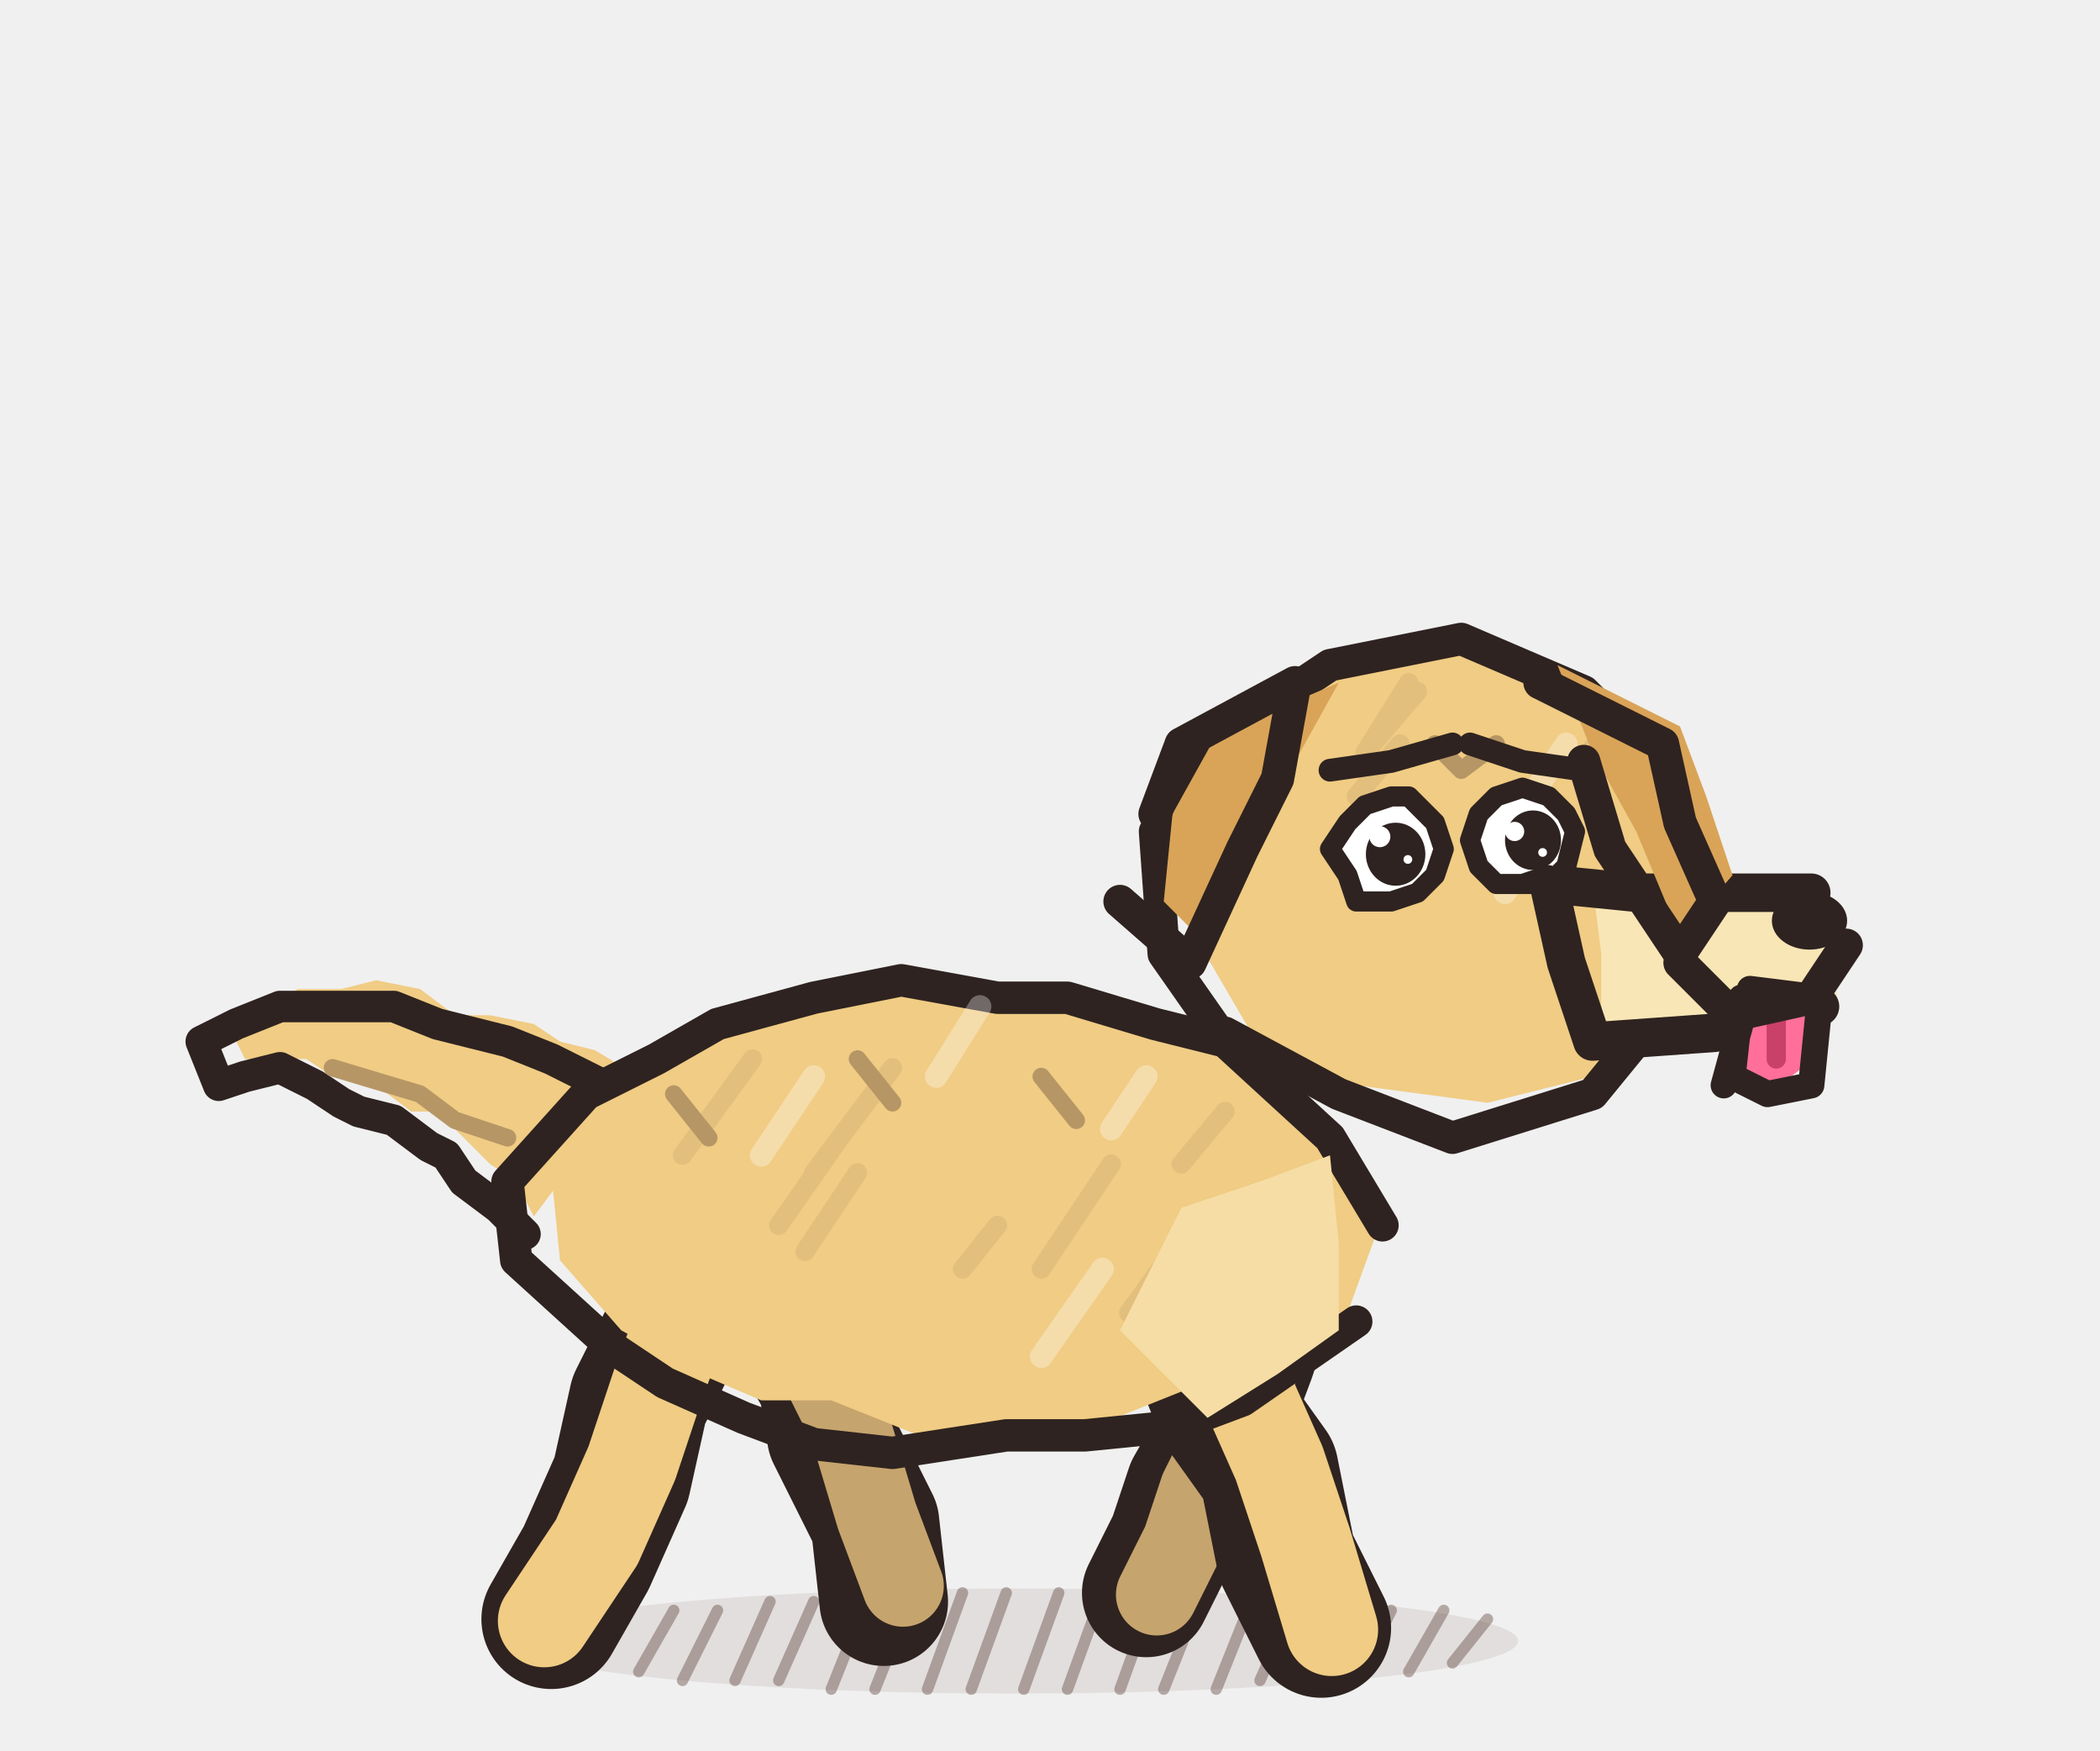
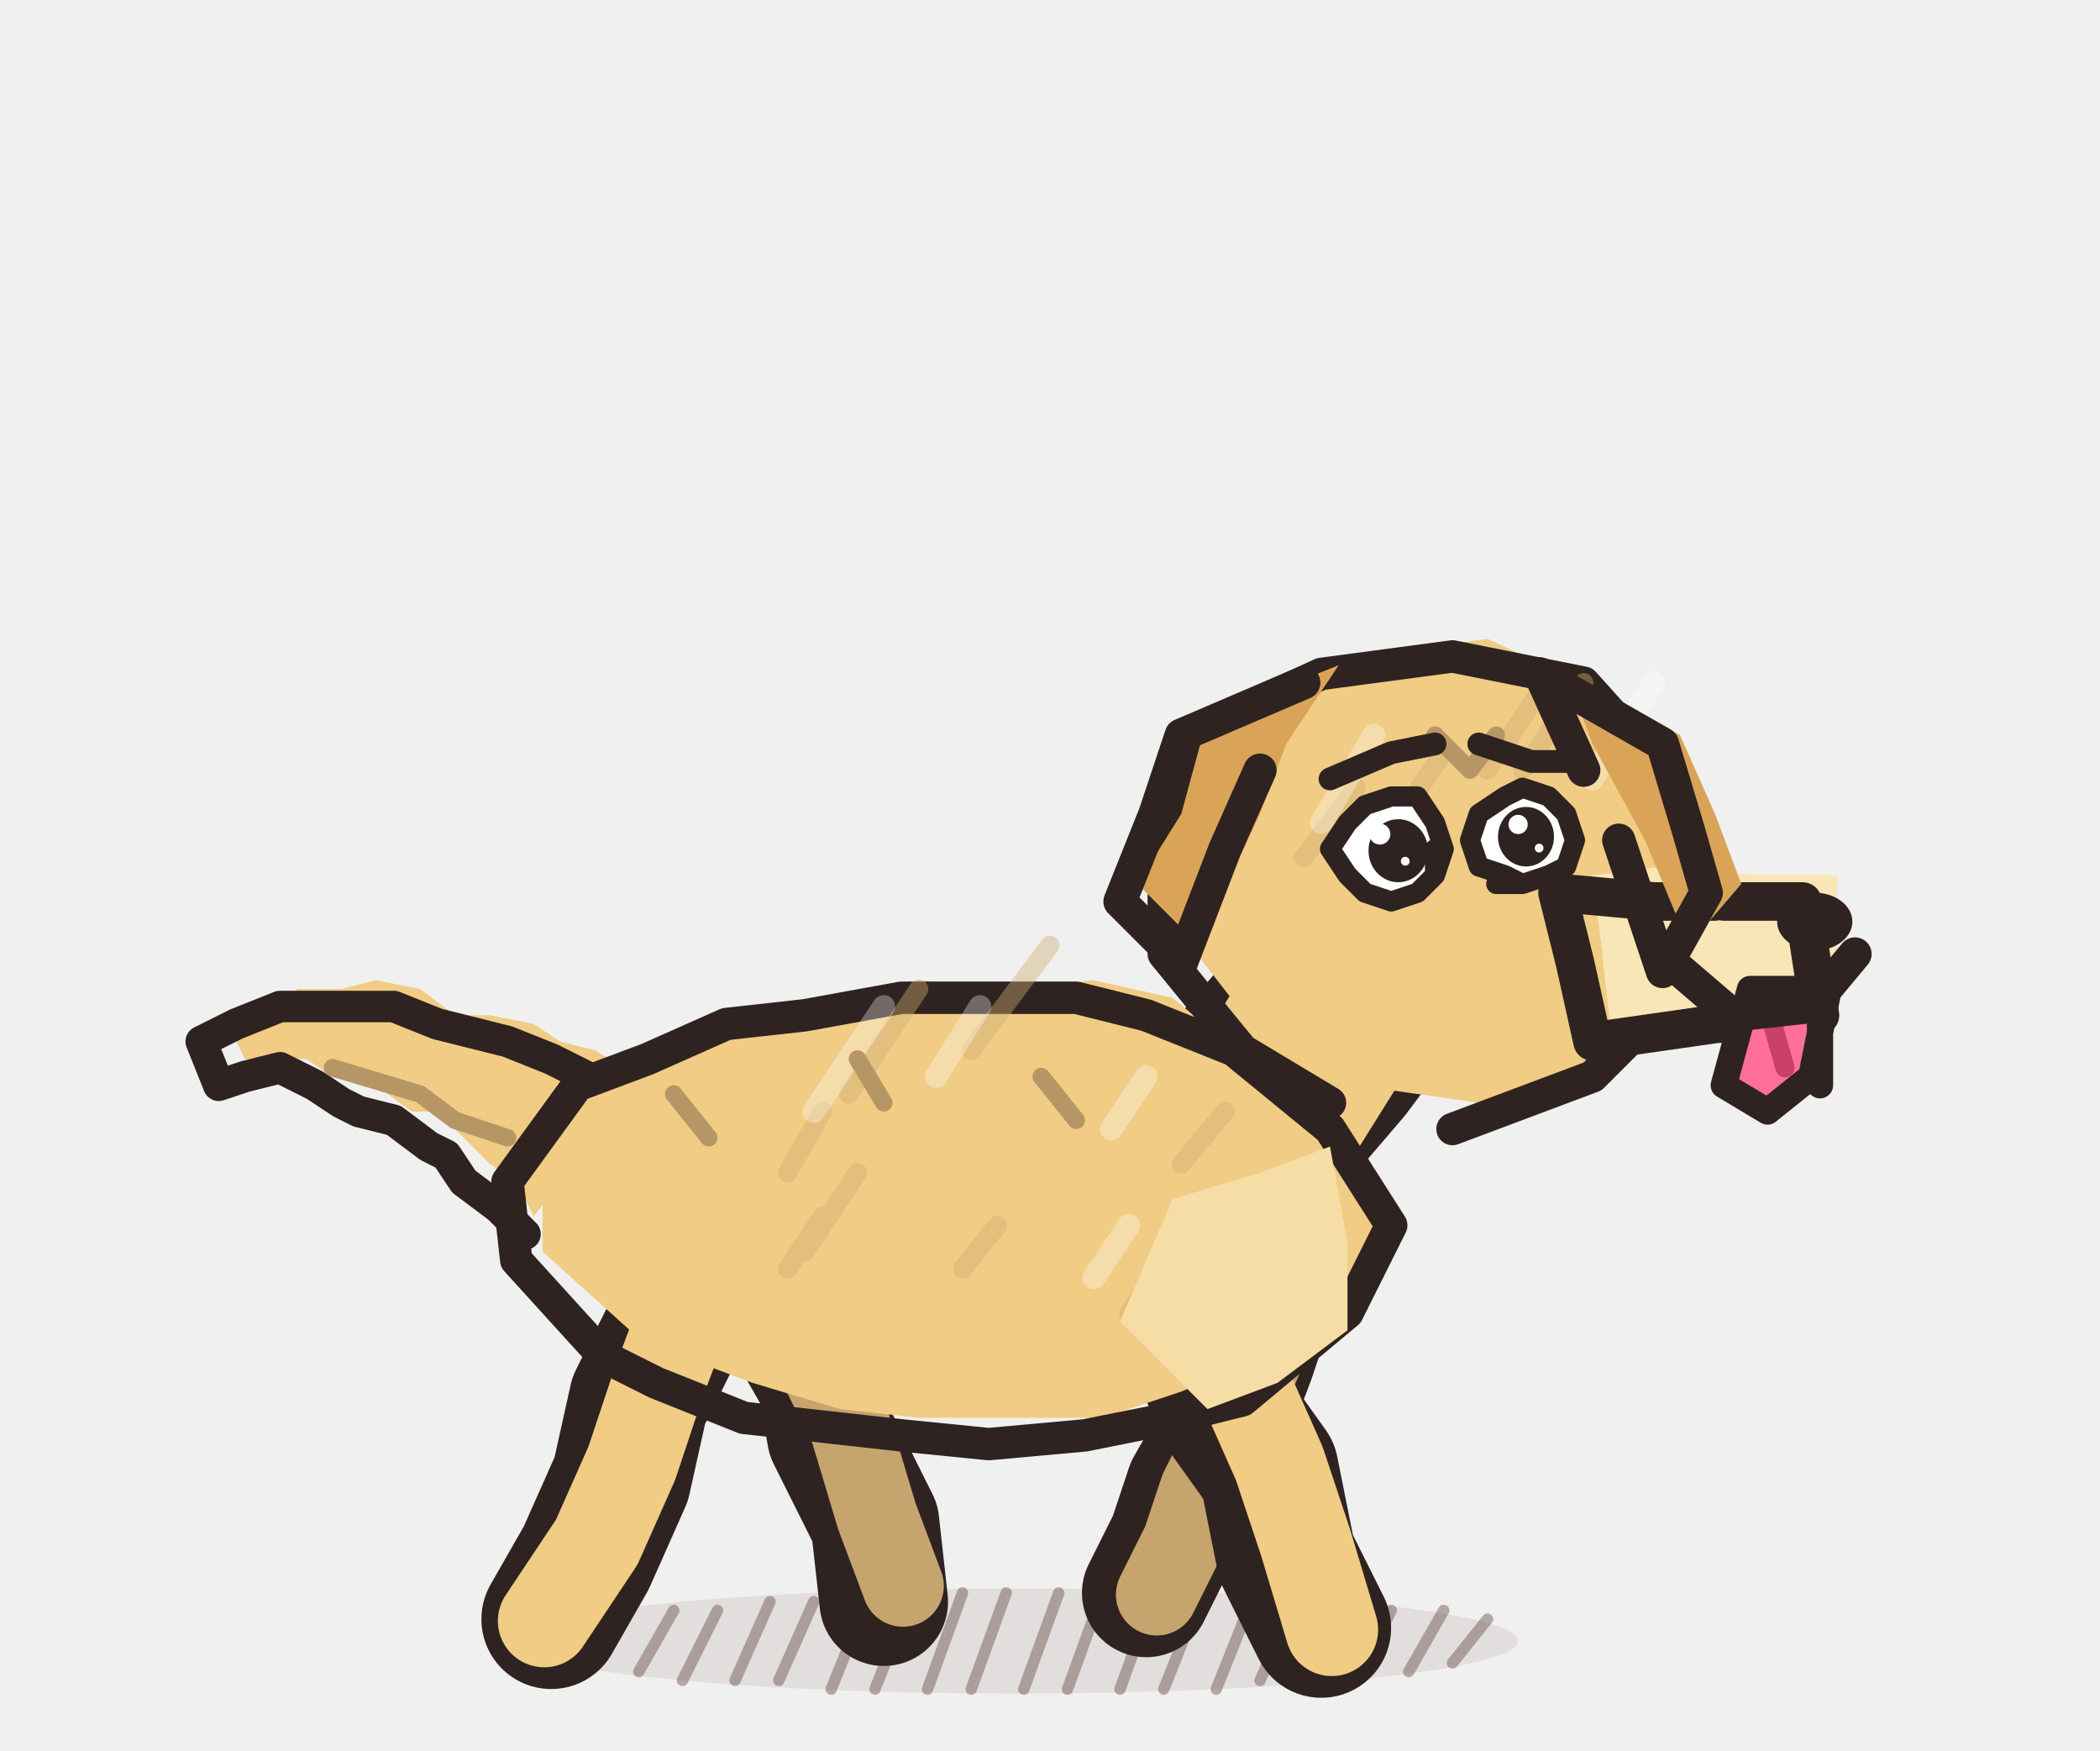
<svg xmlns="http://www.w3.org/2000/svg" width="240" height="200" class="pa-dog pa-pose-walk" viewBox="0 0 240 200" role="img" aria-label="Butter the Labrador Retriever, walk">
  <g>
    <ellipse cx="116" cy="187.5" rx="57.5" ry="6" fill="#5B3D32" opacity="0.1" />
    <path d="M62 189l4 -3M67 190l4 -6M73 191l4 -7M78 192l4 -8M84 192l4 -9M89 192l4 -9M95 193l4 -10M100 193l4 -10M106 193l4 -11M111 193l4 -11M117 193l4 -11M122 193l4 -11M128 193l4 -11M133 193l4 -10M139 193l4 -10M144 192l4 -9M150 192l4 -9M155 192l4 -8M161 191l4 -7M166 190l4 -5" stroke="#5B3D32" stroke-width="1.3" stroke-linecap="round" opacity="0.4" fill="none" />
    <g class="pa-d-f0">
      <path d="M73 123L68 120L64 119L61 117L56 116L52 116L48 113L43 112L39 113L34 113L30 116L26 117L28 121L32 121L35 121L38 123L42 123L43 124L47 127L50 127L53 130L56 133L59 135L61 139Z" fill="#F0CC84" />
      <path d="M71 125L67 123L63 121L58 119L54 118L50 117L45 115L40 115L37 115L32 115L27 117L23 119L25 124L28 123L32 122L36 124L39 126L41 127L45 128L49 131L51 132L53 135L57 138L60 141" fill="none" stroke="#2E2320" stroke-width="3.6" stroke-linecap="round" stroke-linejoin="round" />
      <path d="M58 130L52 128L48 125L38 122" fill="none" stroke="#b79665" stroke-width="2" stroke-linecap="round" stroke-linejoin="round" />
      <g class="pa-d-leg pa-d-leg-FH">
        <path d="M87 146L90 151L94 158L95 164L100 174L101 183" fill="none" stroke="#2E2320" stroke-width="14.693" stroke-linecap="round" stroke-linejoin="round" />
        <path d="M88 145L91 151L93 158L96 164L99 174L102 182" fill="none" stroke="#c6a46d" stroke-width="9.328" stroke-linecap="round" stroke-linejoin="round" transform="translate(1.2 -0.8)" />
      </g>
      <g class="pa-d-leg pa-d-leg-FF">
        <path d="M146 146L143 155L140 163L136 170L134 176L131 182" fill="none" stroke="#2E2320" stroke-width="14.693" stroke-linecap="round" stroke-linejoin="round" />
        <path d="M146 145L143 156L140 163L136 171L134 177L131 183" fill="none" stroke="#c6a46d" stroke-width="9.328" stroke-linecap="round" stroke-linejoin="round" transform="translate(1.2 -0.8)" />
      </g>
      <g class="pa-d-leg pa-d-leg-NH">
        <path d="M77 152L73 160L71 169L67 178L63 185" fill="none" stroke="#2E2320" stroke-width="15.965" stroke-linecap="round" stroke-linejoin="round" />
        <path d="M77 151L74 159L71 168L67 177L61 186" fill="none" stroke="#F0CC84" stroke-width="10.6" stroke-linecap="round" stroke-linejoin="round" transform="translate(1.2 -0.8)" />
      </g>
      <g class="pa-d-leg pa-d-leg-NF">
        <path d="M136 151L140 161L145 168L147 178L151 186" fill="none" stroke="#2E2320" stroke-width="15.965" stroke-linecap="round" stroke-linejoin="round" />
        <path d="M137 151L141 159L145 168L148 177L151 187" fill="none" stroke="#F0CC84" stroke-width="10.6" stroke-linecap="round" stroke-linejoin="round" transform="translate(1.2 -0.8)" />
      </g>
-       <path d="M158 139L154 150L142 156L135 159L125 163L114 163L105 164L95 160L87 160L80 157L71 152L64 144L63 134L69 124L77 120L86 117L95 114L104 113L115 114L124 114L133 116L141 118L152 128Z" fill="#F0CC84" />
-       <path d="M155 151L142 160L134 163L124 164L115 164L102 166L93 165L85 162L76 158L70 154L59 144L58 135L67 125L75 121L82 117L93 114L103 112L114 114L122 114L132 117L140 119L152 130L158 140" fill="none" stroke="#2E2320" stroke-width="3.7" stroke-linecap="round" stroke-linejoin="round" />
-       <path d="M93 134L102 122M78 132L86 121M119 145L127 133M89 140L96 130M92 143L98 134M110 145L114 140M135 133L140 127M129 150L137 139" stroke="#cfad72" stroke-width="2.2" stroke-linecap="round" opacity=".42" />
-       <path d="M119 155L126 145M87 132L93 123M107 123L112 115M127 129L131 123" stroke="#fff" stroke-width="2.6" stroke-linecap="round" opacity=".32" />
-       <path d="M135 138L144 135L152 132L153 142L153 152L146 157L138 162L128 152Z" fill="#f6dda5" />
+       <path d="M139 132L144 126L150 119L156 111" fill="none" stroke="#2E2320" stroke-width="27.065" stroke-linecap="round" stroke-linejoin="round" />
+       <path d="M140 132L145 126L150 118L157 112" fill="none" stroke="#F0CC84" stroke-width="21.7" stroke-linecap="round" stroke-linejoin="round" transform="translate(1.2 -0.8)" />
+       <path d="M159 138L156 148L142 156L135 159L126 162L115 162L105 162L96 161L86 158L78 155L72 152L62 143L62 132L69 122L76 119L84 116L95 114L105 112L116 113L125 112L134 114L140 119L153 128Z" fill="#F0CC84" />
+       <path d="M152 129L159 140L154 150L142 160L134 162L124 164L113 165L103 164L94 163L85 162L75 158L69 155L59 144L58 135L66 124L74 121L83 117L92 116L103 114L113 114L123 114L131 116L141 120L152 129" fill="none" stroke="#2E2320" stroke-width="3.7" stroke-linecap="round" stroke-linejoin="round" />
+       <path d="M92 143L98 134M110 145L114 140M135 133L140 127M129 150L137 139M97 125L105 113M90 145L94 139M90 134L94 127M111 120L120 108" stroke="#cfad72" stroke-width="2.2" stroke-linecap="round" opacity=".42" />
+       <path d="M107 123L112 115M127 129L131 123M93 127L101 115M125 146L129 140" stroke="#fff" stroke-width="2.6" stroke-linecap="round" opacity=".32" />
+       <path d="M134 137L144 134L152 131L154 142L154 152L146 158L138 161L128 151Z" fill="#f6dda5" />
      <path d="M77 125L81 130" fill="none" stroke="#b79665" stroke-width="2" stroke-linecap="round" stroke-linejoin="round" />
-       <path d="M98 121L102 126" fill="none" stroke="#b79665" stroke-width="2" stroke-linecap="round" stroke-linejoin="round" />
+       <path d="M98 121L101 126" fill="none" stroke="#b79665" stroke-width="2" stroke-linecap="round" stroke-linejoin="round" />
      <path d="M119 123L123 128" fill="none" stroke="#b79665" stroke-width="2" stroke-linecap="round" stroke-linejoin="round" />
-       <path d="M196 99L193 113L182 123L170 126L155 124L143 118L136 106L136 94L143 83L156 75L169 73L182 79L190 87Z" fill="#F0CC84" />
-       <path d="M140 119L133 109L132 95L140 84L152 76L167 73L181 79L189 87L194 102L191 114L182 125L166 130L153 125L140 118" fill="none" stroke="#2E2320" stroke-width="3.7" stroke-linecap="round" stroke-linejoin="round" />
-       <path d="M181 87L185 81M156 86L162 79M155 91L160 85M156 86L161 78" stroke="#cfad72" stroke-width="2.2" stroke-linecap="round" opacity=".42" />
-       <path d="M172 102L176 96M175 91L179 85" stroke="#fff" stroke-width="2.6" stroke-linecap="round" opacity=".32" />
-       <path d="M164 85L167 88L171 85" fill="none" stroke="#b79665" stroke-width="2" stroke-linecap="round" stroke-linejoin="round" />
-       <path d="M182 101L190 101L200 102L208 101L210 114L198 118L183 118L183 109Z" fill="#F9E6B6" />
-       <path d="M208 115L196 118L182 119L179 110L177 101L187 102L198 102L207 102" fill="none" stroke="#2E2320" stroke-width="4.4" stroke-linecap="round" stroke-linejoin="round" />
-       <path d="M165 97L164 100L162 102L159 103L156 102L154 100L153 97L154 94L155 92L159 91L162 91L164 94Z" fill="#FFFFFF" />
-       <path d="M162 102L159 103L155 103L154 100L152 97L154 94L156 92L159 91L161 91L164 94L165 97L164 100L162 102L159 103" fill="none" stroke="#2E2320" stroke-width="2.3" stroke-linecap="round" stroke-linejoin="round" />
-       <ellipse cx="159.5" cy="97.6" rx="3.4" ry="3.6" fill="#2E2320" />
-       <ellipse cx="157.7" cy="95.6" rx="1.2" ry="1.2" fill="#FFFFFF" />
-       <ellipse cx="160.9" cy="98.2" rx="0.5" ry="0.5" fill="#FFFFFF" />
-       <path d="M152 88L159 87L166 85" fill="none" stroke="#2E2320" stroke-width="2.6" stroke-linecap="round" stroke-linejoin="round" />
-       <path d="M180 96L179 98L177 101L174 101L171 101L169 99L169 96L169 93L171 91L174 90L177 91L179 93Z" fill="#FFFFFF" />
-       <path d="M177 100L174 101L171 101L169 99L168 96L169 93L171 91L174 90L177 91L179 93L180 95L179 99L177 101L174 101" fill="none" stroke="#2E2320" stroke-width="2.3" stroke-linecap="round" stroke-linejoin="round" />
-       <ellipse cx="175.2" cy="96" rx="3.2" ry="3.4" fill="#2E2320" />
-       <ellipse cx="173.1" cy="95" rx="1.1" ry="1.1" fill="#FFFFFF" />
-       <ellipse cx="176.3" cy="97.4" rx="0.5" ry="0.5" fill="#FFFFFF" />
-       <path d="M168 85L174 87L181 88" fill="none" stroke="#2E2320" stroke-width="2.6" stroke-linecap="round" stroke-linejoin="round" />
-       <ellipse cx="206.8" cy="105.2" rx="4.3" ry="3.3" fill="#2E2320" />
-       <path d="M198 113L207 113L206 122L202 125L198 122Z" fill="#FF6F9A" />
-       <path d="M197 124L200 113L208 114L207 124L202 125L198 123L199 114" fill="none" stroke="#2E2320" stroke-width="3" stroke-linecap="round" stroke-linejoin="round" />
-       <path d="M203 115L203 121" fill="none" stroke="#C9406A" stroke-width="2.2" stroke-linecap="round" stroke-linejoin="round" />
-       <path d="M192 110L198 116L207 114L211 108" fill="none" stroke="#2E2320" stroke-width="3.8" stroke-linecap="round" stroke-linejoin="round" />
-       <path d="M153 78L139 84L134 93L133 103L138 108L143 96L148 87Z" fill="#D9A458" />
-       <path d="M128 103L136 110L142 97L146 89L148 78L135 85L132 93" fill="none" stroke="#2E2320" stroke-width="3.8" stroke-linecap="round" stroke-linejoin="round" />
-       <path d="M178 76L192 83L195 91L198 100L192 107L187 95L182 86Z" fill="#D9A458" />
-       <path d="M176 78L190 85L192 94L196 103L192 109L184 97L181 87" fill="none" stroke="#2E2320" stroke-width="3.8" stroke-linecap="round" stroke-linejoin="round" />
+       <path d="M197 100L193 113L184 123L169 126L155 124L143 117L136 108L136 94L144 83L155 75L170 73L183 79L191 87Z" fill="#F0CC84" />
+       <path d="M152 126L142 120L133 109L133 95L138 83L151 77L166 75L181 78L190 88L194 103L191 114L182 123L166 129" fill="none" stroke="#2E2320" stroke-width="3.7" stroke-linecap="round" stroke-linejoin="round" />
+       <path d="M174 88L181 78M149 98L155 90M156 99L165 86M170 88L176 79" stroke="#cfad72" stroke-width="2.2" stroke-linecap="round" opacity=".42" />
+       <path d="M151 94L157 84M182 89L189 78" stroke="#fff" stroke-width="2.6" stroke-linecap="round" opacity=".32" />
+       <path d="M164 84L168 88L171 84" fill="none" stroke="#b79665" stroke-width="2" stroke-linecap="round" stroke-linejoin="round" />
+       <path d="M182 100L190 99L201 100L210 100L210 113L197 115L184 117L183 108Z" fill="#F9E6B6" />
+       <path d="M197 103L206 103L208 116L196 117L182 119L180 110L178 102L189 103L196 103" fill="none" stroke="#2E2320" stroke-width="4.4" stroke-linecap="round" stroke-linejoin="round" />
+       <path d="M165 97L164 100L162 102L159 103L156 102L153 100L153 97L153 94L156 92L159 91L162 92L164 94Z" fill="#FFFFFF" />
+       <path d="M164 97L164 100L162 102L159 103L156 102L154 100L152 97L154 94L156 92L159 91L162 91L164 94L165 97L164 100" fill="none" stroke="#2E2320" stroke-width="2.3" stroke-linecap="round" stroke-linejoin="round" />
+       <ellipse cx="159.8" cy="97.2" rx="3.4" ry="3.6" fill="#2E2320" />
+       <ellipse cx="157.7" cy="95.3" rx="1.2" ry="1.2" fill="#FFFFFF" />
+       <ellipse cx="160.6" cy="98.4" rx="0.5" ry="0.5" fill="#FFFFFF" />
+       <path d="M152 89L159 86L164 85" fill="none" stroke="#2E2320" stroke-width="2.6" stroke-linecap="round" stroke-linejoin="round" />
+       <path d="M180 96L179 99L177 101L174 101L171 101L169 98L169 96L170 93L171 91L174 90L177 91L179 93Z" fill="#FFFFFF" />
+       <path d="M174 101L172 100L169 99L168 96L169 93L172 91L174 90L177 91L179 93L180 96L179 99L177 100L174 101L171 101" fill="none" stroke="#2E2320" stroke-width="2.3" stroke-linecap="round" stroke-linejoin="round" />
+       <ellipse cx="174.4" cy="95.6" rx="3.2" ry="3.4" fill="#2E2320" />
+       <ellipse cx="173.5" cy="94.2" rx="1.1" ry="1.1" fill="#FFFFFF" />
+       <ellipse cx="175.9" cy="96.9" rx="0.5" ry="0.5" fill="#FFFFFF" />
+       <path d="M169 85L175 87L181 87" fill="none" stroke="#2E2320" stroke-width="2.6" stroke-linecap="round" stroke-linejoin="round" />
+       <ellipse cx="207.4" cy="105.3" rx="4.3" ry="3.3" fill="#2E2320" />
+       <path d="M199 112L207 113L207 124L203 126L198 124Z" fill="#FF6F9A" />
+       <path d="M209 113L207 123L202 127L197 124L200 113L208 113L208 124" fill="none" stroke="#2E2320" stroke-width="3" stroke-linecap="round" stroke-linejoin="round" />
+       <path d="M202 115L204 122" fill="none" stroke="#C9406A" stroke-width="2.2" stroke-linecap="round" stroke-linejoin="round" />
+       <path d="M191 110L198 116L207 115L212 109" fill="none" stroke="#2E2320" stroke-width="3.8" stroke-linecap="round" stroke-linejoin="round" />
+       <path d="M153 76L138 82L135 93L130 101L137 108L144 93L147 85Z" fill="#D9A458" />
+       <path d="M149 78L135 84L132 93L128 103L135 110L140 97L144 88" fill="none" stroke="#2E2320" stroke-width="3.8" stroke-linecap="round" stroke-linejoin="round" />
+       <path d="M179 77L192 84L196 93L199 101L193 108L188 96L182 85Z" fill="#D9A458" />
+       <path d="M181 88L176 77L190 85L193 95L195 102L190 111L185 96" fill="none" stroke="#2E2320" stroke-width="3.8" stroke-linecap="round" stroke-linejoin="round" />
    </g>
  </g>
</svg>
